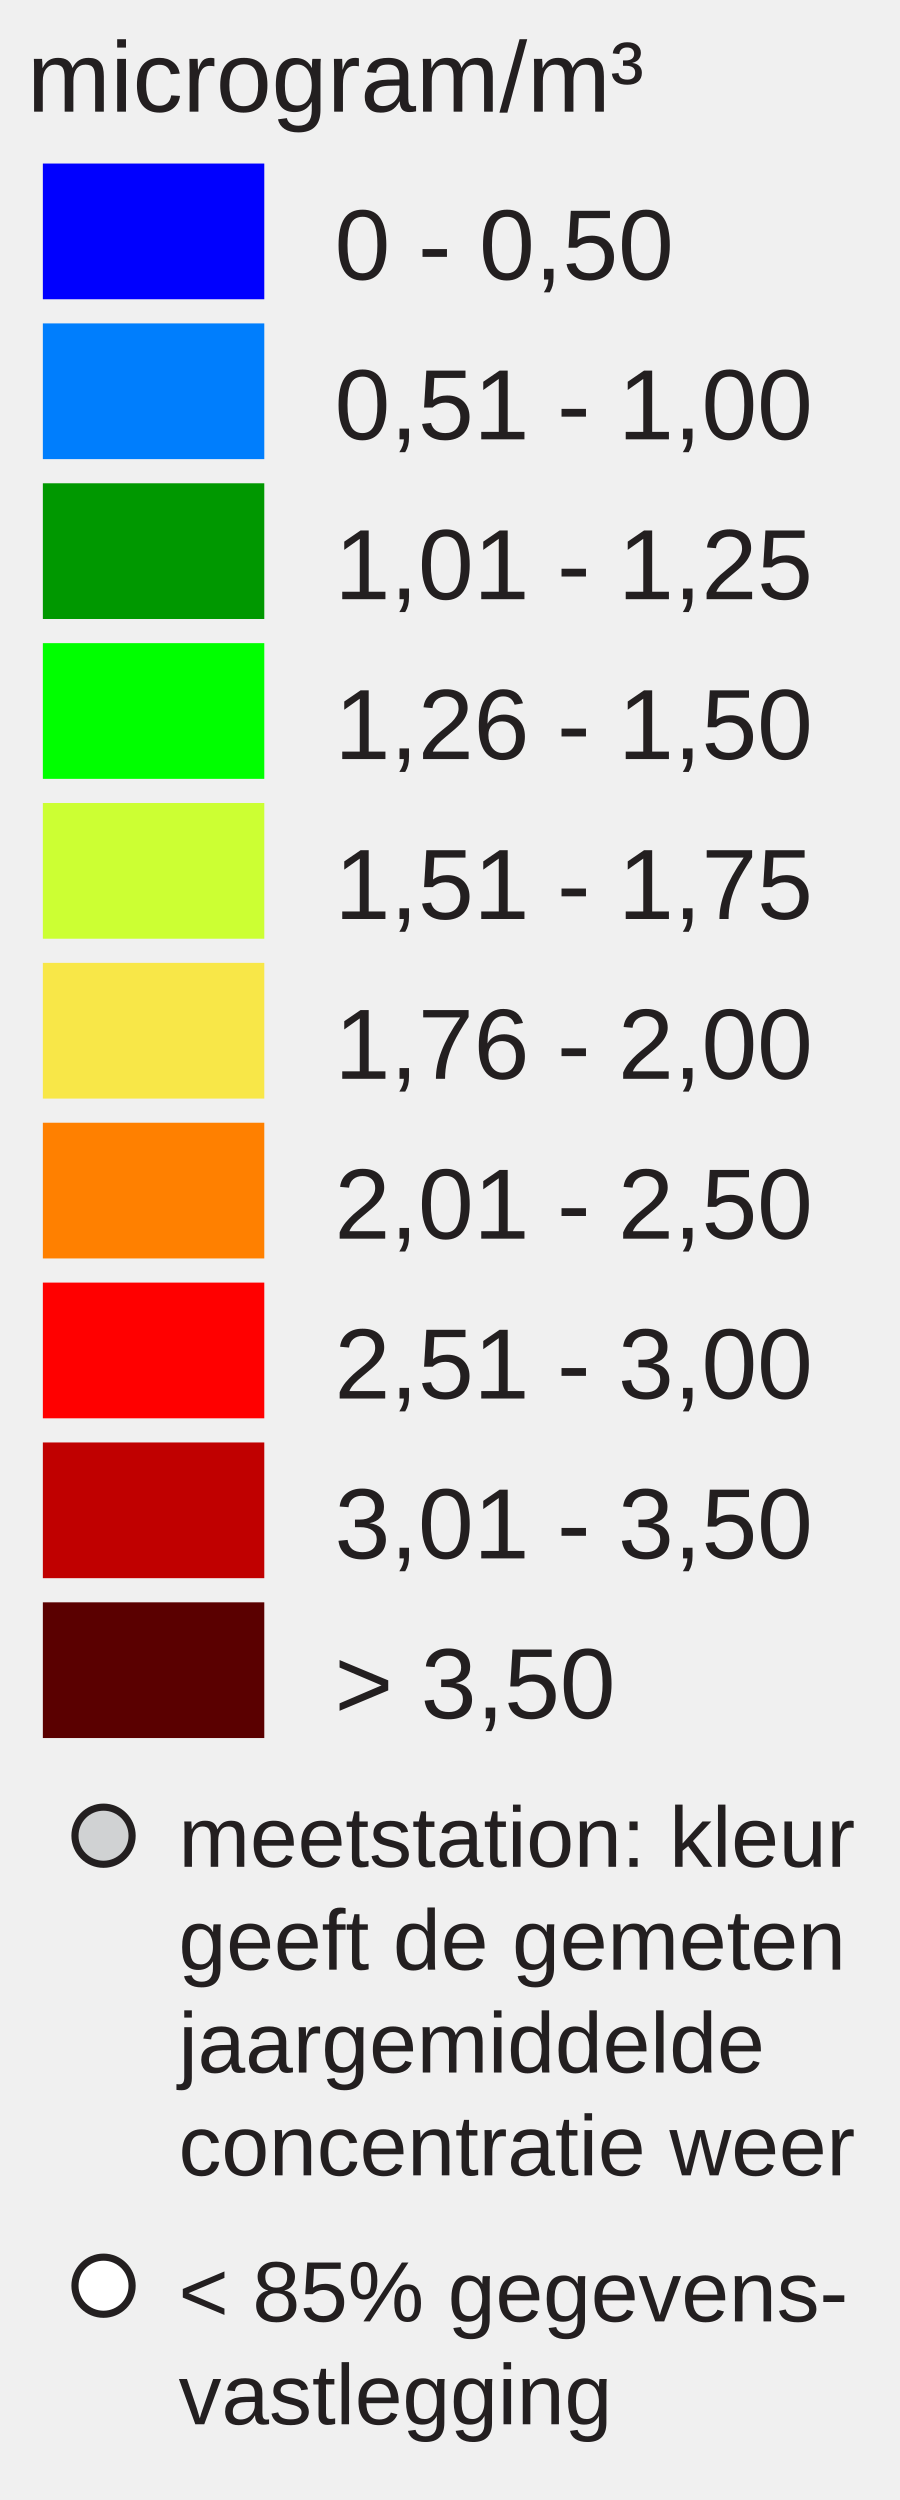
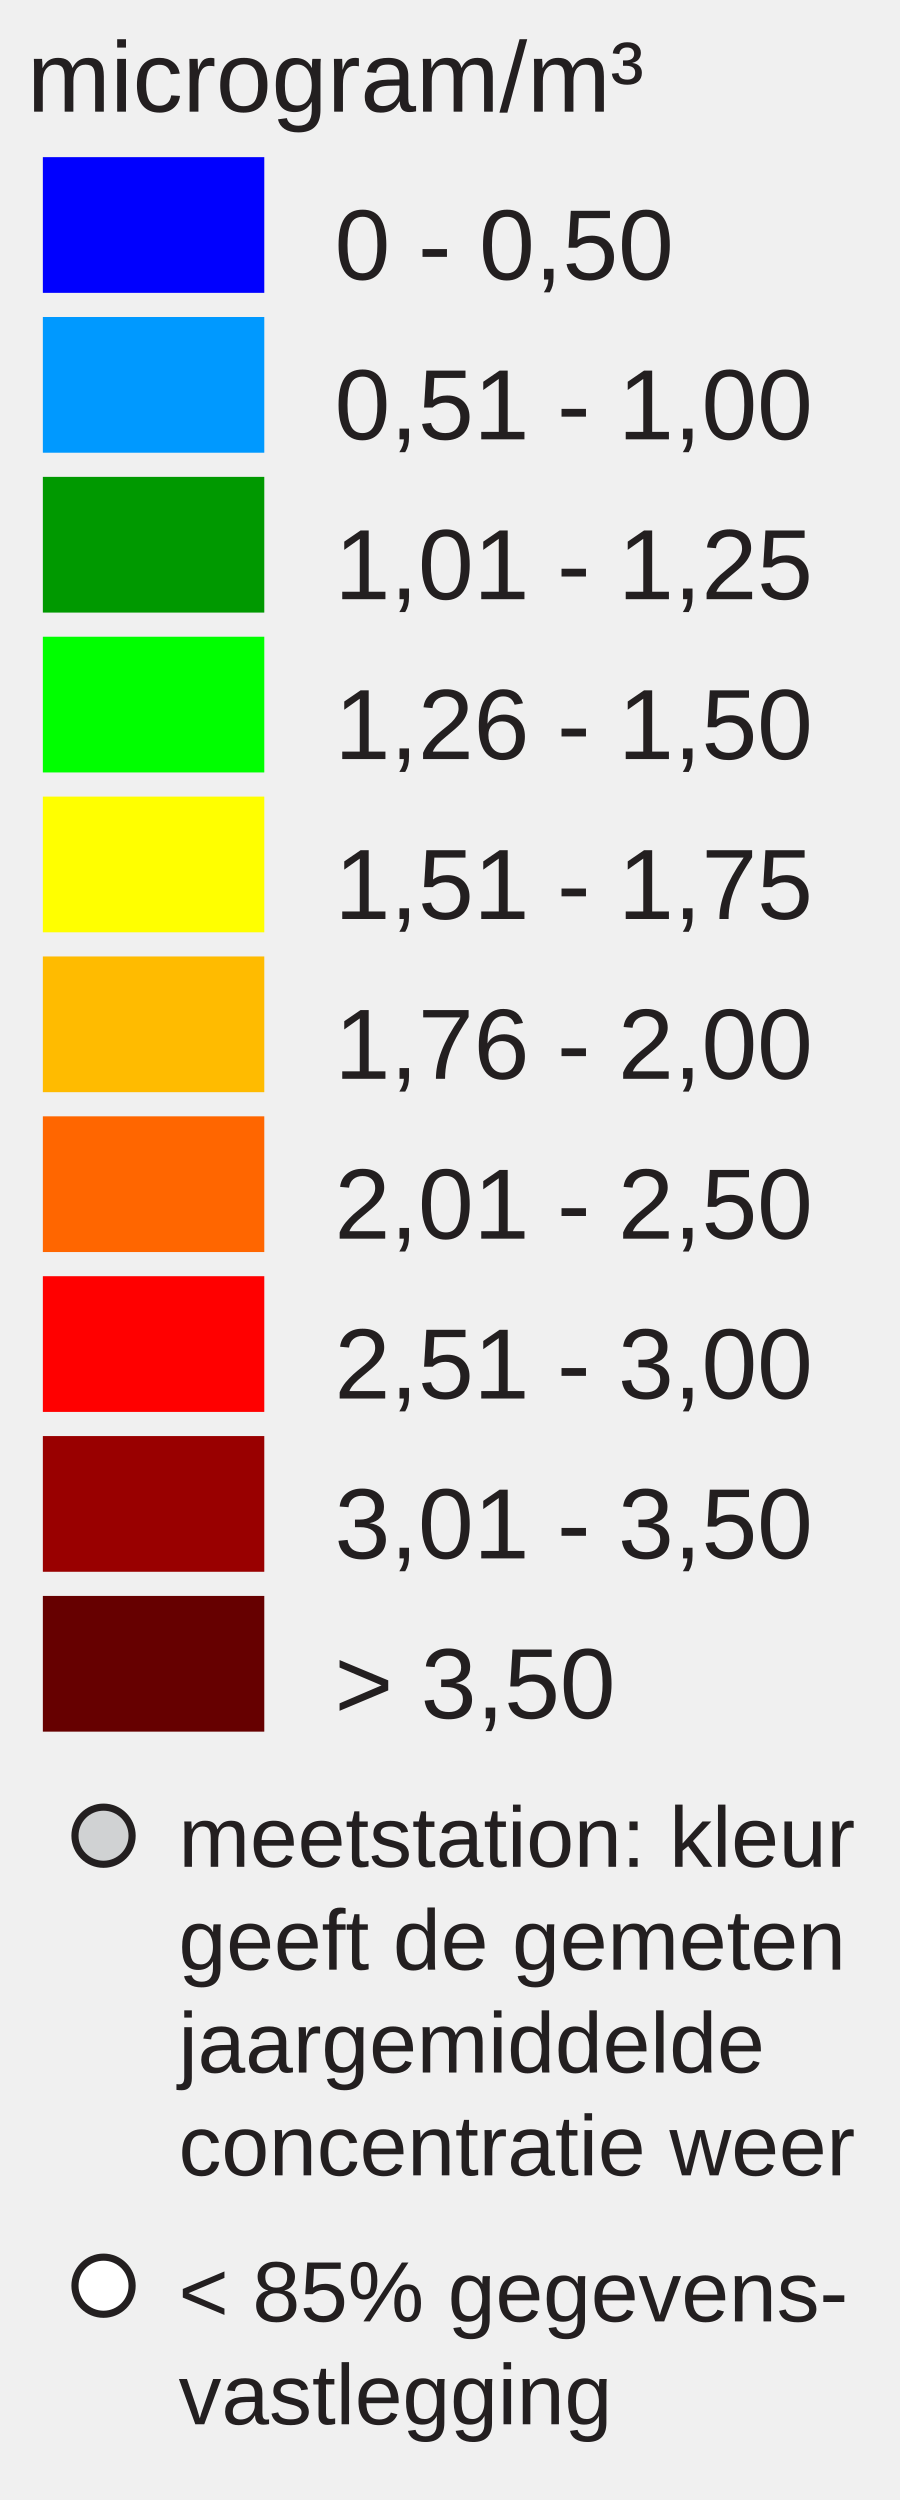
<svg xmlns="http://www.w3.org/2000/svg" version="1.1" id="Layer_1" x="0px" y="0px" width="126px" height="350px" viewBox="0 0 126 350" enable-background="new 0 0 126 350" xml:space="preserve">
-   <rect x="6" y="22.896" fill="#0000FF" width="31" height="19" />
-   <rect x="6" y="45.277" fill="#007EFD" width="31" height="19" />
-   <rect x="6" y="67.659" fill="#009800" width="31" height="19" />
-   <rect x="6" y="90.04" fill="#00FF00" width="31" height="19" />
-   <rect x="6" y="112.421" fill="#CCFF33" width="31" height="19" />
-   <rect x="6" y="134.802" fill="#F8E748" width="31" height="19" />
-   <rect x="6" y="157.183" fill="#FF8000" width="31" height="19" />
-   <rect x="6" y="179.564" fill="#FF0000" width="31" height="19" />
-   <rect x="6" y="201.945" fill="#C00000" width="31" height="19" />
-   <rect x="6" y="224.326" fill="#5A0000" width="31" height="19" />
+   <rect x="6" y="22" fill="#0000FF" width="31" height="19" />
+   <rect x="6" y="44.381" fill="#0099FF" width="31" height="19" />
+   <rect x="6" y="66.762" fill="#009900" width="31" height="19" />
+   <rect x="6" y="89.143" fill="#00FF00" width="31" height="19" />
+   <rect x="6" y="111.524" fill="#FFFF00" width="31" height="19" />
+   <rect x="6" y="133.905" fill="#FFBB00" width="31" height="19" />
+   <rect x="6" y="156.286" fill="#FF6600" width="31" height="19" />
+   <rect x="6" y="178.668" fill="#FF0000" width="31" height="19" />
+   <rect x="6" y="201.049" fill="#990000" width="31" height="19" />
+   <rect x="6" y="223.43" fill="#660000" width="31" height="19" />
  <text font-size="14px" y="39.13" x="46.853" font-family="Arial" fill="#231f20">0 - 0,50</text>
  <text font-size="14px" y="61.511" x="46.853" font-family="Arial" fill="#231f20">0,51 - 1,00</text>
  <text font-size="14px" y="83.893" x="46.853" font-family="Arial" fill="#231f20">1,01 - 1,25</text>
  <text font-size="14px" y="106.273" x="46.853" font-family="Arial" fill="#231f20">1,26 - 1,50</text>
  <text font-size="14px" y="128.655" x="46.853" font-family="Arial" fill="#231f20">1,51 - 1,75</text>
  <text font-size="14px" y="151.035" x="46.853" font-family="Arial" fill="#231f20">1,76 - 2,00</text>
  <text font-size="14px" y="173.417" x="46.853" font-family="Arial" fill="#231f20">2,01 - 2,50</text>
  <text font-size="14px" y="195.799" x="46.853" font-family="Arial" fill="#231f20">2,51 - 3,00</text>
  <text font-size="14px" y="218.18" x="46.853" font-family="Arial" fill="#231f20">3,01 - 3,50</text>
  <text font-size="14px" y="240.56" x="46.853" font-family="Arial" fill="#231f20">&gt; 3,50</text>
  <text font-size="14" font-family="Arial" transform="translate(3.8027 15.631)" fill="#231F20">microgram/m³</text>
  <circle fill="#D0D2D3" stroke="#231F20" stroke-miterlimit="10" cx="14.495" cy="257" r="4" />
  <circle fill="#FFFFFF" stroke="#231F20" stroke-miterlimit="10" cx="14.495" cy="320" r="4" />
  <text font-size="12" font-family="Arial" transform="translate(25 261.35)" fill="#231F20">meetstation: kleur</text>
  <text font-size="12" font-family="Arial" transform="translate(25 275.75)" fill="#231F20">geeft de gemeten</text>
  <text font-size="12" font-family="Arial" transform="translate(25 290.15)" fill="#231F20">jaargemiddelde</text>
  <text font-size="12" font-family="Arial" transform="translate(25 304.55)" fill="#231F20">concentratie weer</text>
  <text font-size="12" font-family="Arial" transform="translate(25 325)" fill="#231F20">&lt; 85% gegevens-</text>
  <text font-size="12" font-family="Arial" transform="translate(25 339.4)" fill="#231F20">vastlegging</text>
</svg>
